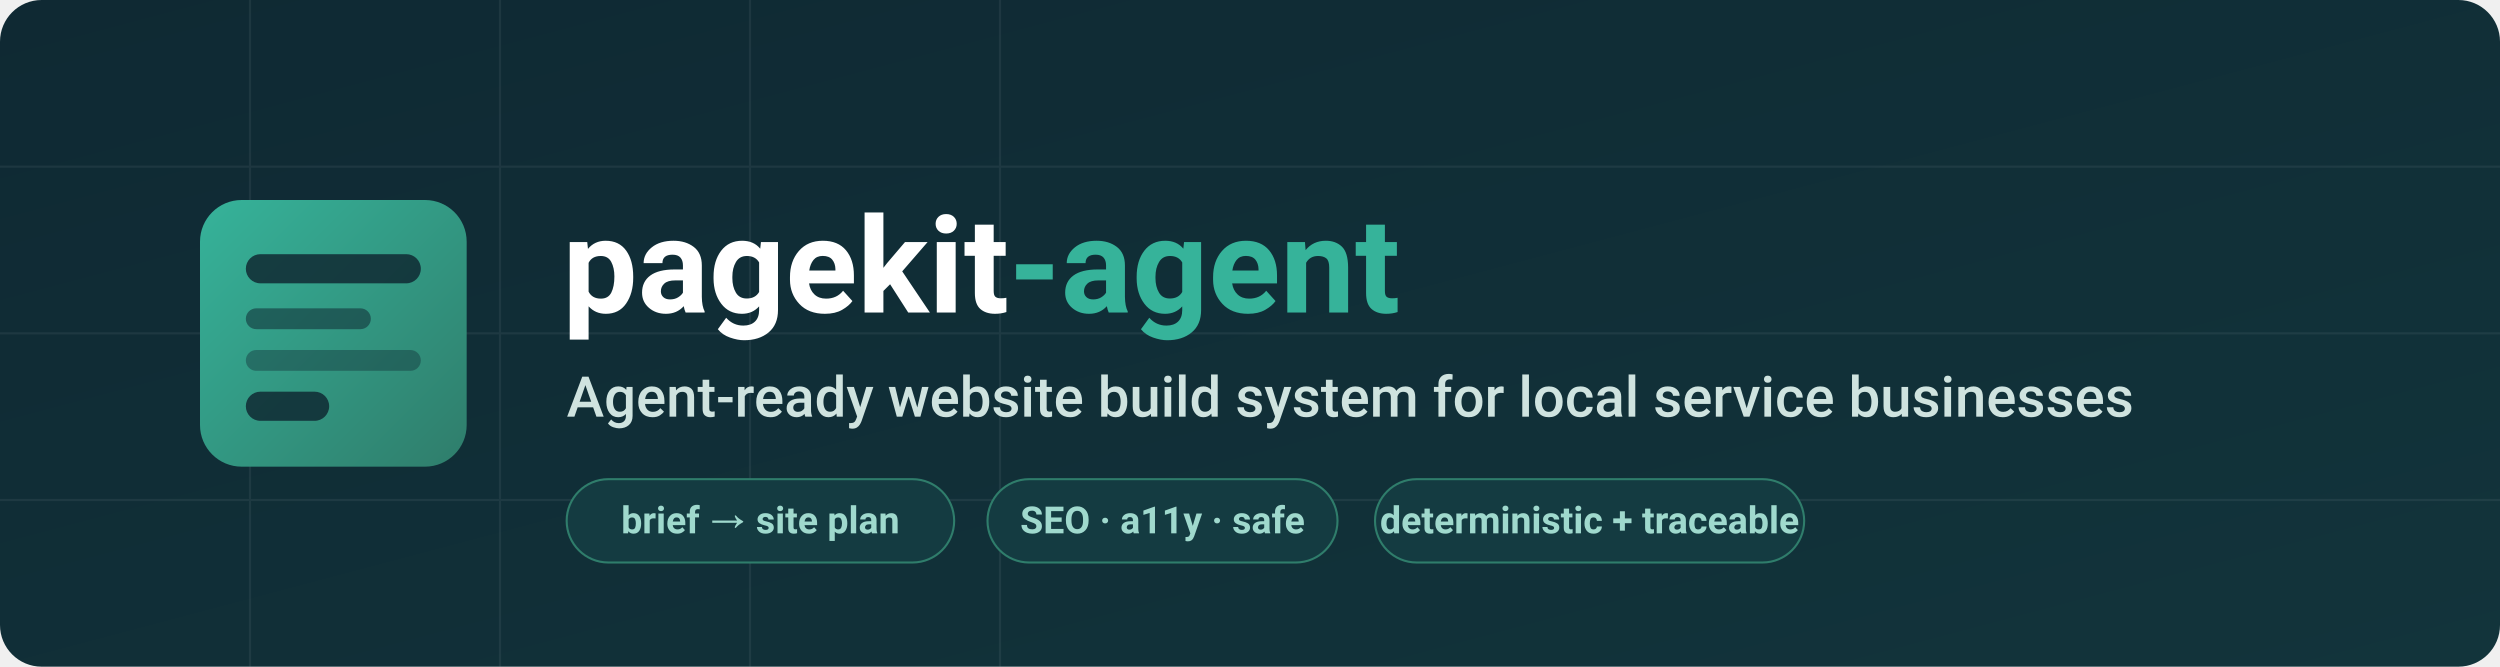
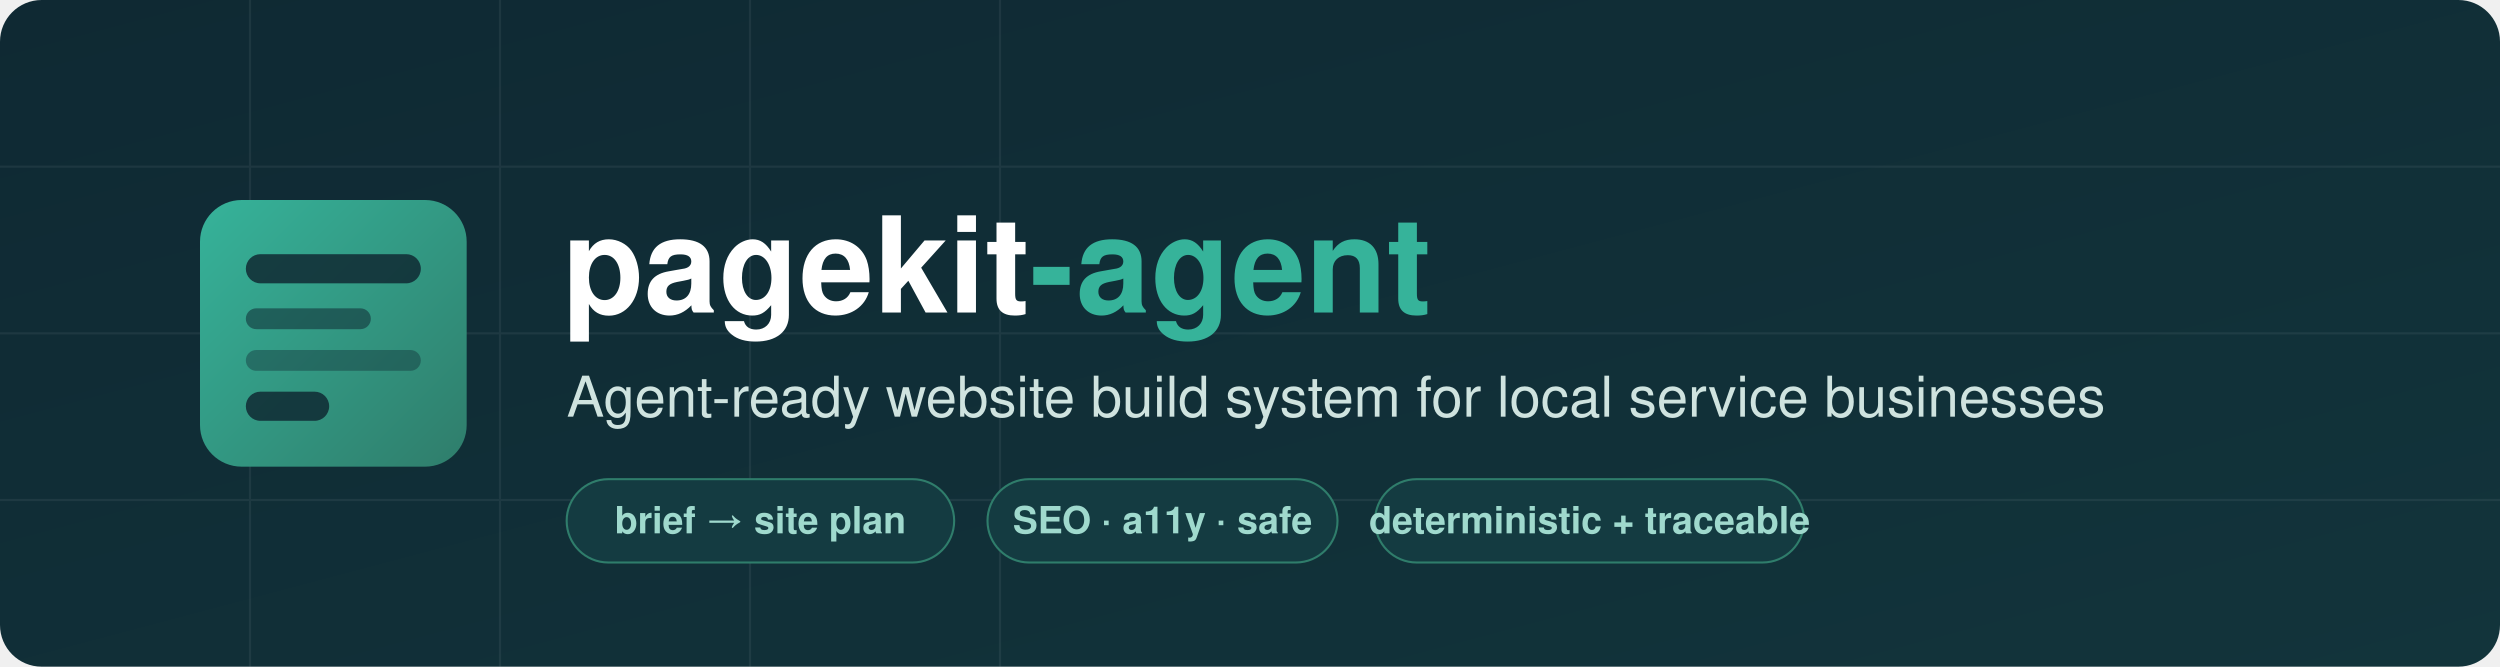
- <svg xmlns="http://www.w3.org/2000/svg" width="1200" height="320" viewBox="0 0 1200 320" role="img" aria-label="pagekit-agent — agent-ready website build system for local service businesses">
+ <svg xmlns="http://www.w3.org/2000/svg" width="1200" height="320" viewBox="0 0 1200 320" font-family="Helvetica, Arial, sans-serif" role="img" aria-label="pagekit-agent — agent-ready website build system for local service businesses">
  <defs>
    <linearGradient id="bg" x1="0" y1="0" x2="1" y2="1">
      <stop offset="0" stop-color="#0f2933" />
      <stop offset="1" stop-color="#12343b" />
    </linearGradient>
    <linearGradient id="accent" x1="0" y1="0" x2="1" y2="1">
      <stop offset="0" stop-color="#36b39a" />
      <stop offset="1" stop-color="#2f7d6b" />
    </linearGradient>
-     <style>
-       text { font-family: ui-sans-serif, system-ui, -apple-system, "Segoe UI", Roboto, Helvetica, Arial, sans-serif; }
-     </style>
  </defs>
  <rect width="1200" height="320" rx="20" fill="url(#bg)" />
  <g opacity="0.06" stroke="#ffffff" stroke-width="1">
    <path d="M0 80 H1200 M0 160 H1200 M0 240 H1200" />
    <path d="M120 0 V320 M240 0 V320 M360 0 V320 M480 0 V320" />
  </g>
  <g transform="translate(96 96)">
    <rect x="0" y="0" width="128" height="128" rx="20" fill="url(#accent)" />
    <rect x="22" y="26" width="84" height="14" rx="7" fill="#0f2933" opacity="0.85" />
    <rect x="22" y="52" width="60" height="10" rx="5" fill="#0f2933" opacity="0.55" />
    <rect x="22" y="72" width="84" height="10" rx="5" fill="#0f2933" opacity="0.4" />
    <rect x="22" y="92" width="40" height="14" rx="7" fill="#0f2933" opacity="0.85" />
  </g>
  <text x="270" y="150" font-size="64" font-weight="700" fill="#ffffff">pagekit<tspan fill="#36b39a">-agent</tspan>
  </text>
  <text x="272" y="200" font-size="27" font-weight="500" fill="#cfe3df">Agent-ready website build system for local service businesses</text>
  <g transform="translate(272 230)" font-size="18" font-weight="600">
    <g>
      <rect x="0" y="0" width="186" height="40" rx="20" fill="#143b41" stroke="#2f7d6b" />
      <text x="93" y="26" text-anchor="middle" fill="#9fd9cd">brief → site plan</text>
    </g>
    <g transform="translate(202 0)">
      <rect x="0" y="0" width="168" height="40" rx="20" fill="#143b41" stroke="#2f7d6b" />
      <text x="84" y="26" text-anchor="middle" fill="#9fd9cd">SEO · a11y · safe</text>
    </g>
    <g transform="translate(388 0)">
      <rect x="0" y="0" width="206" height="40" rx="20" fill="#143b41" stroke="#2f7d6b" />
      <text x="103" y="26" text-anchor="middle" fill="#9fd9cd">deterministic + traceable</text>
    </g>
  </g>
</svg>
